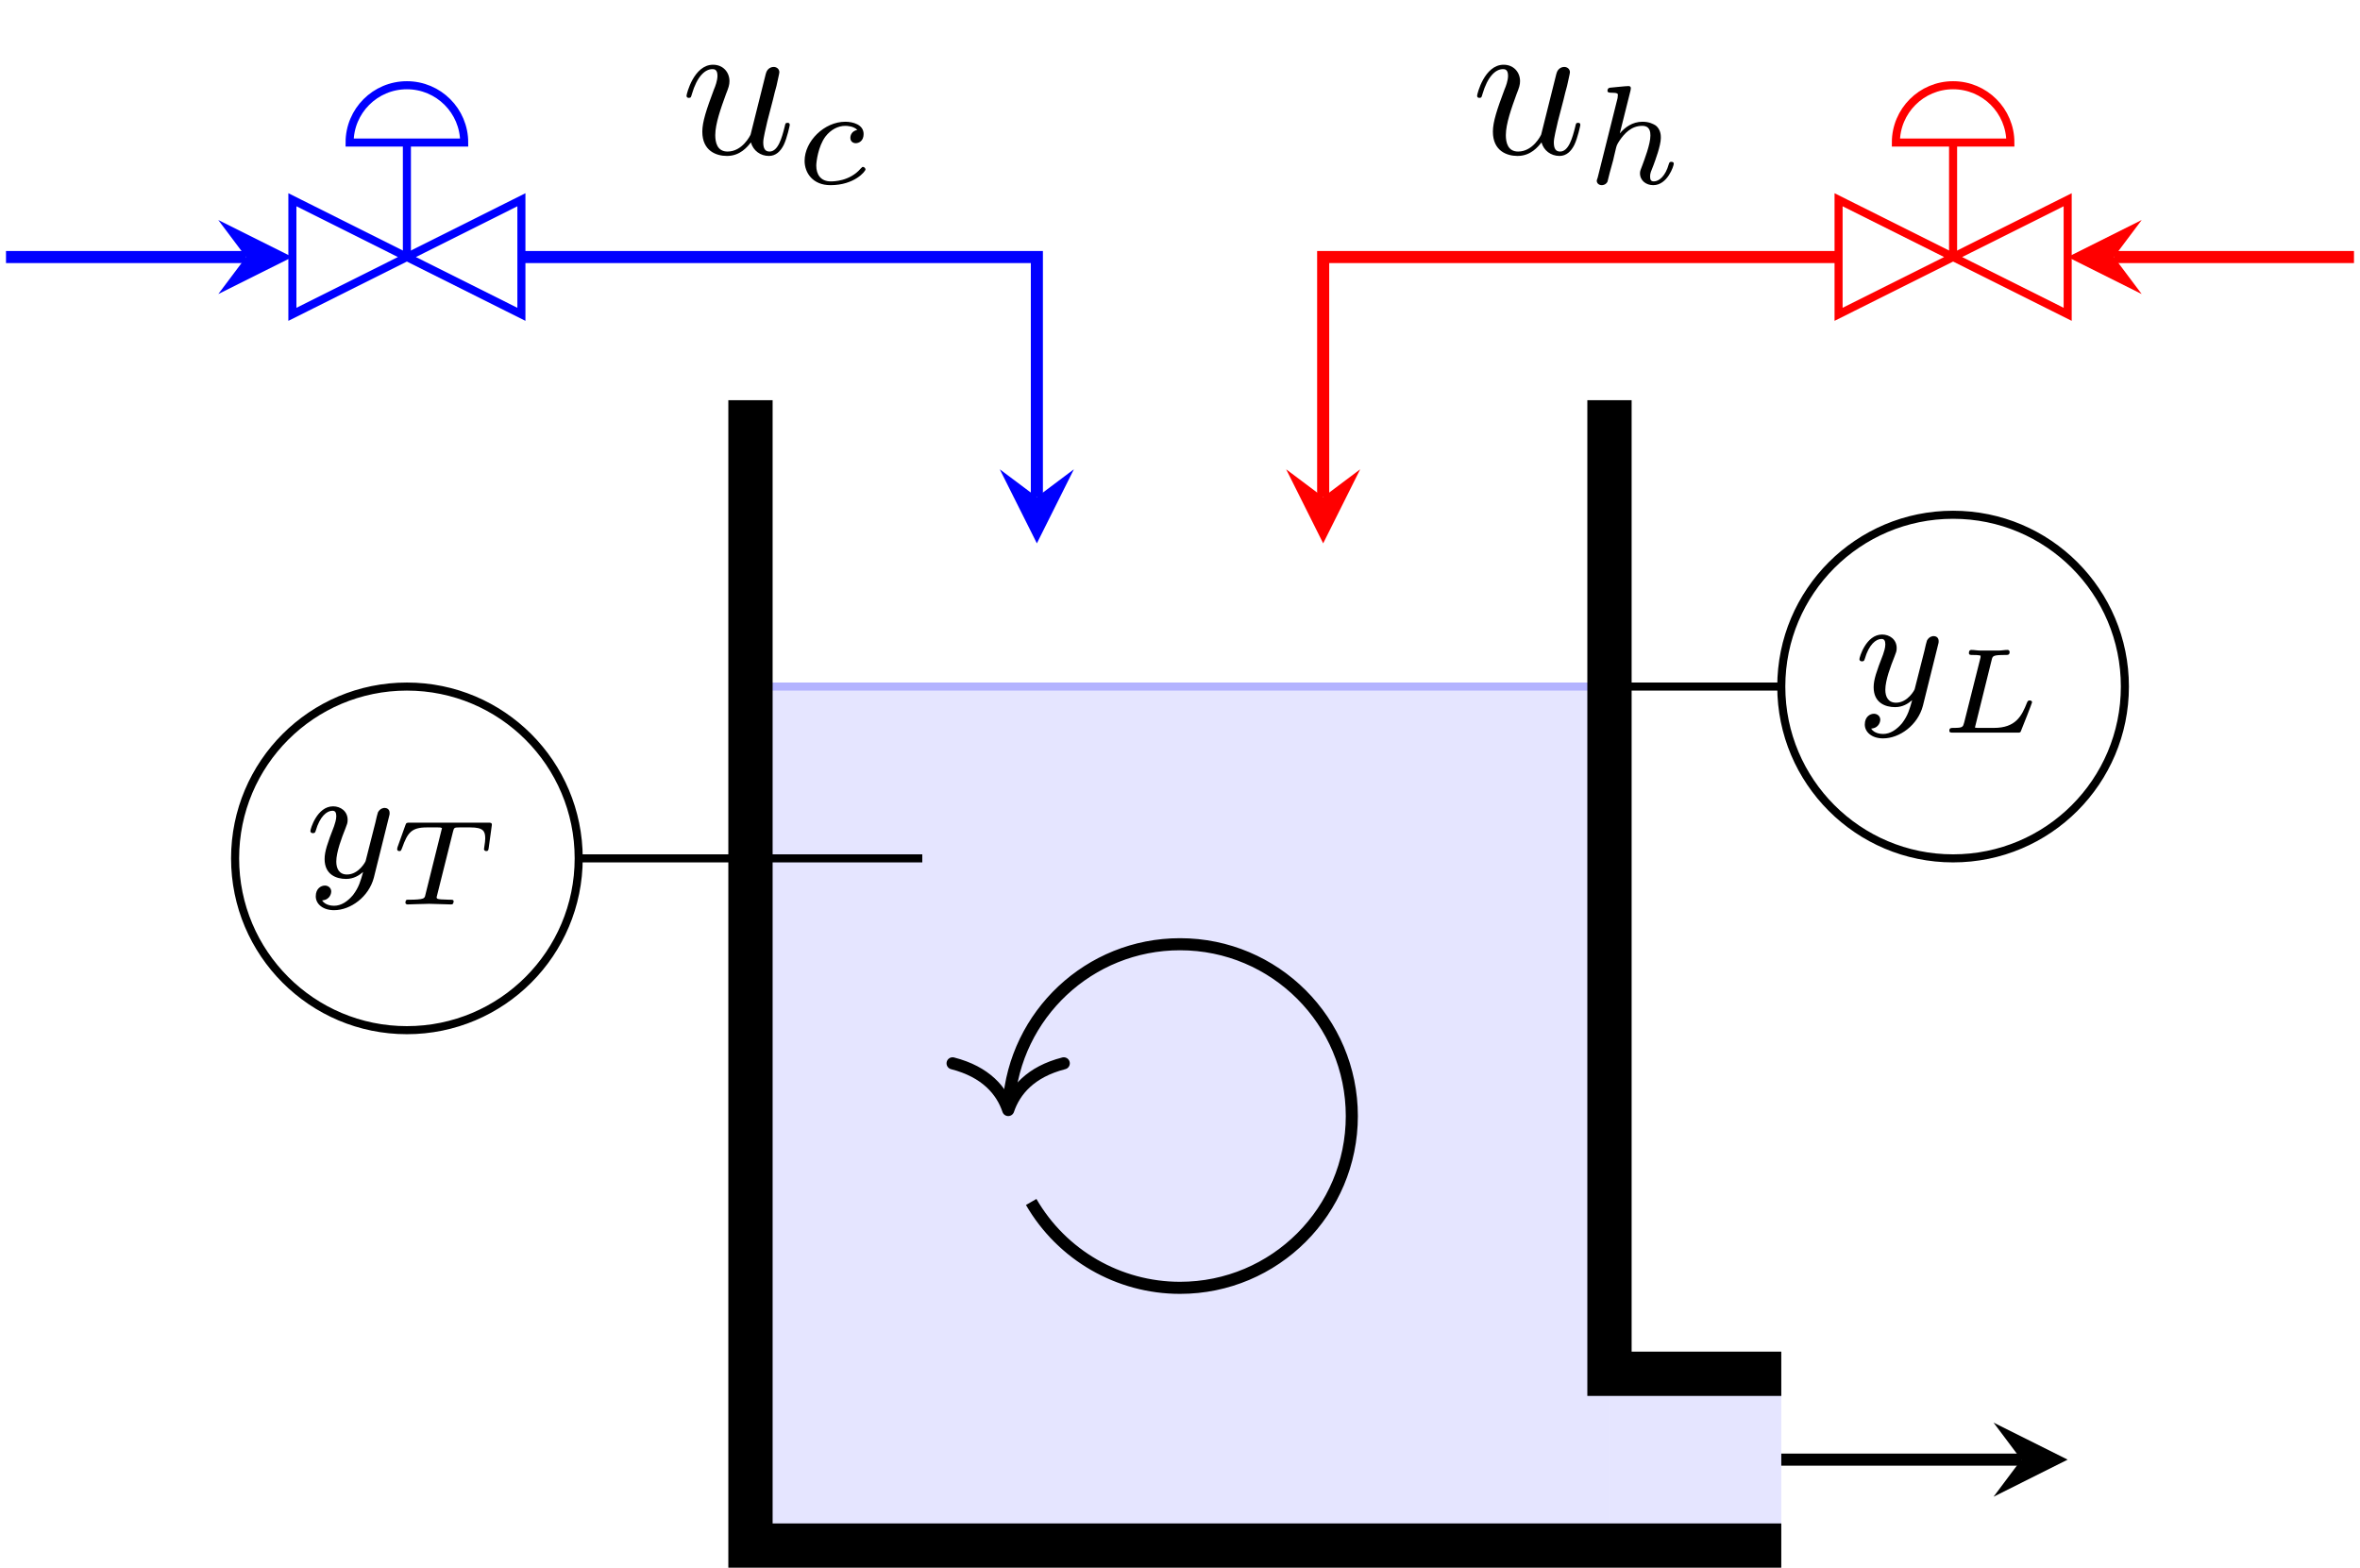
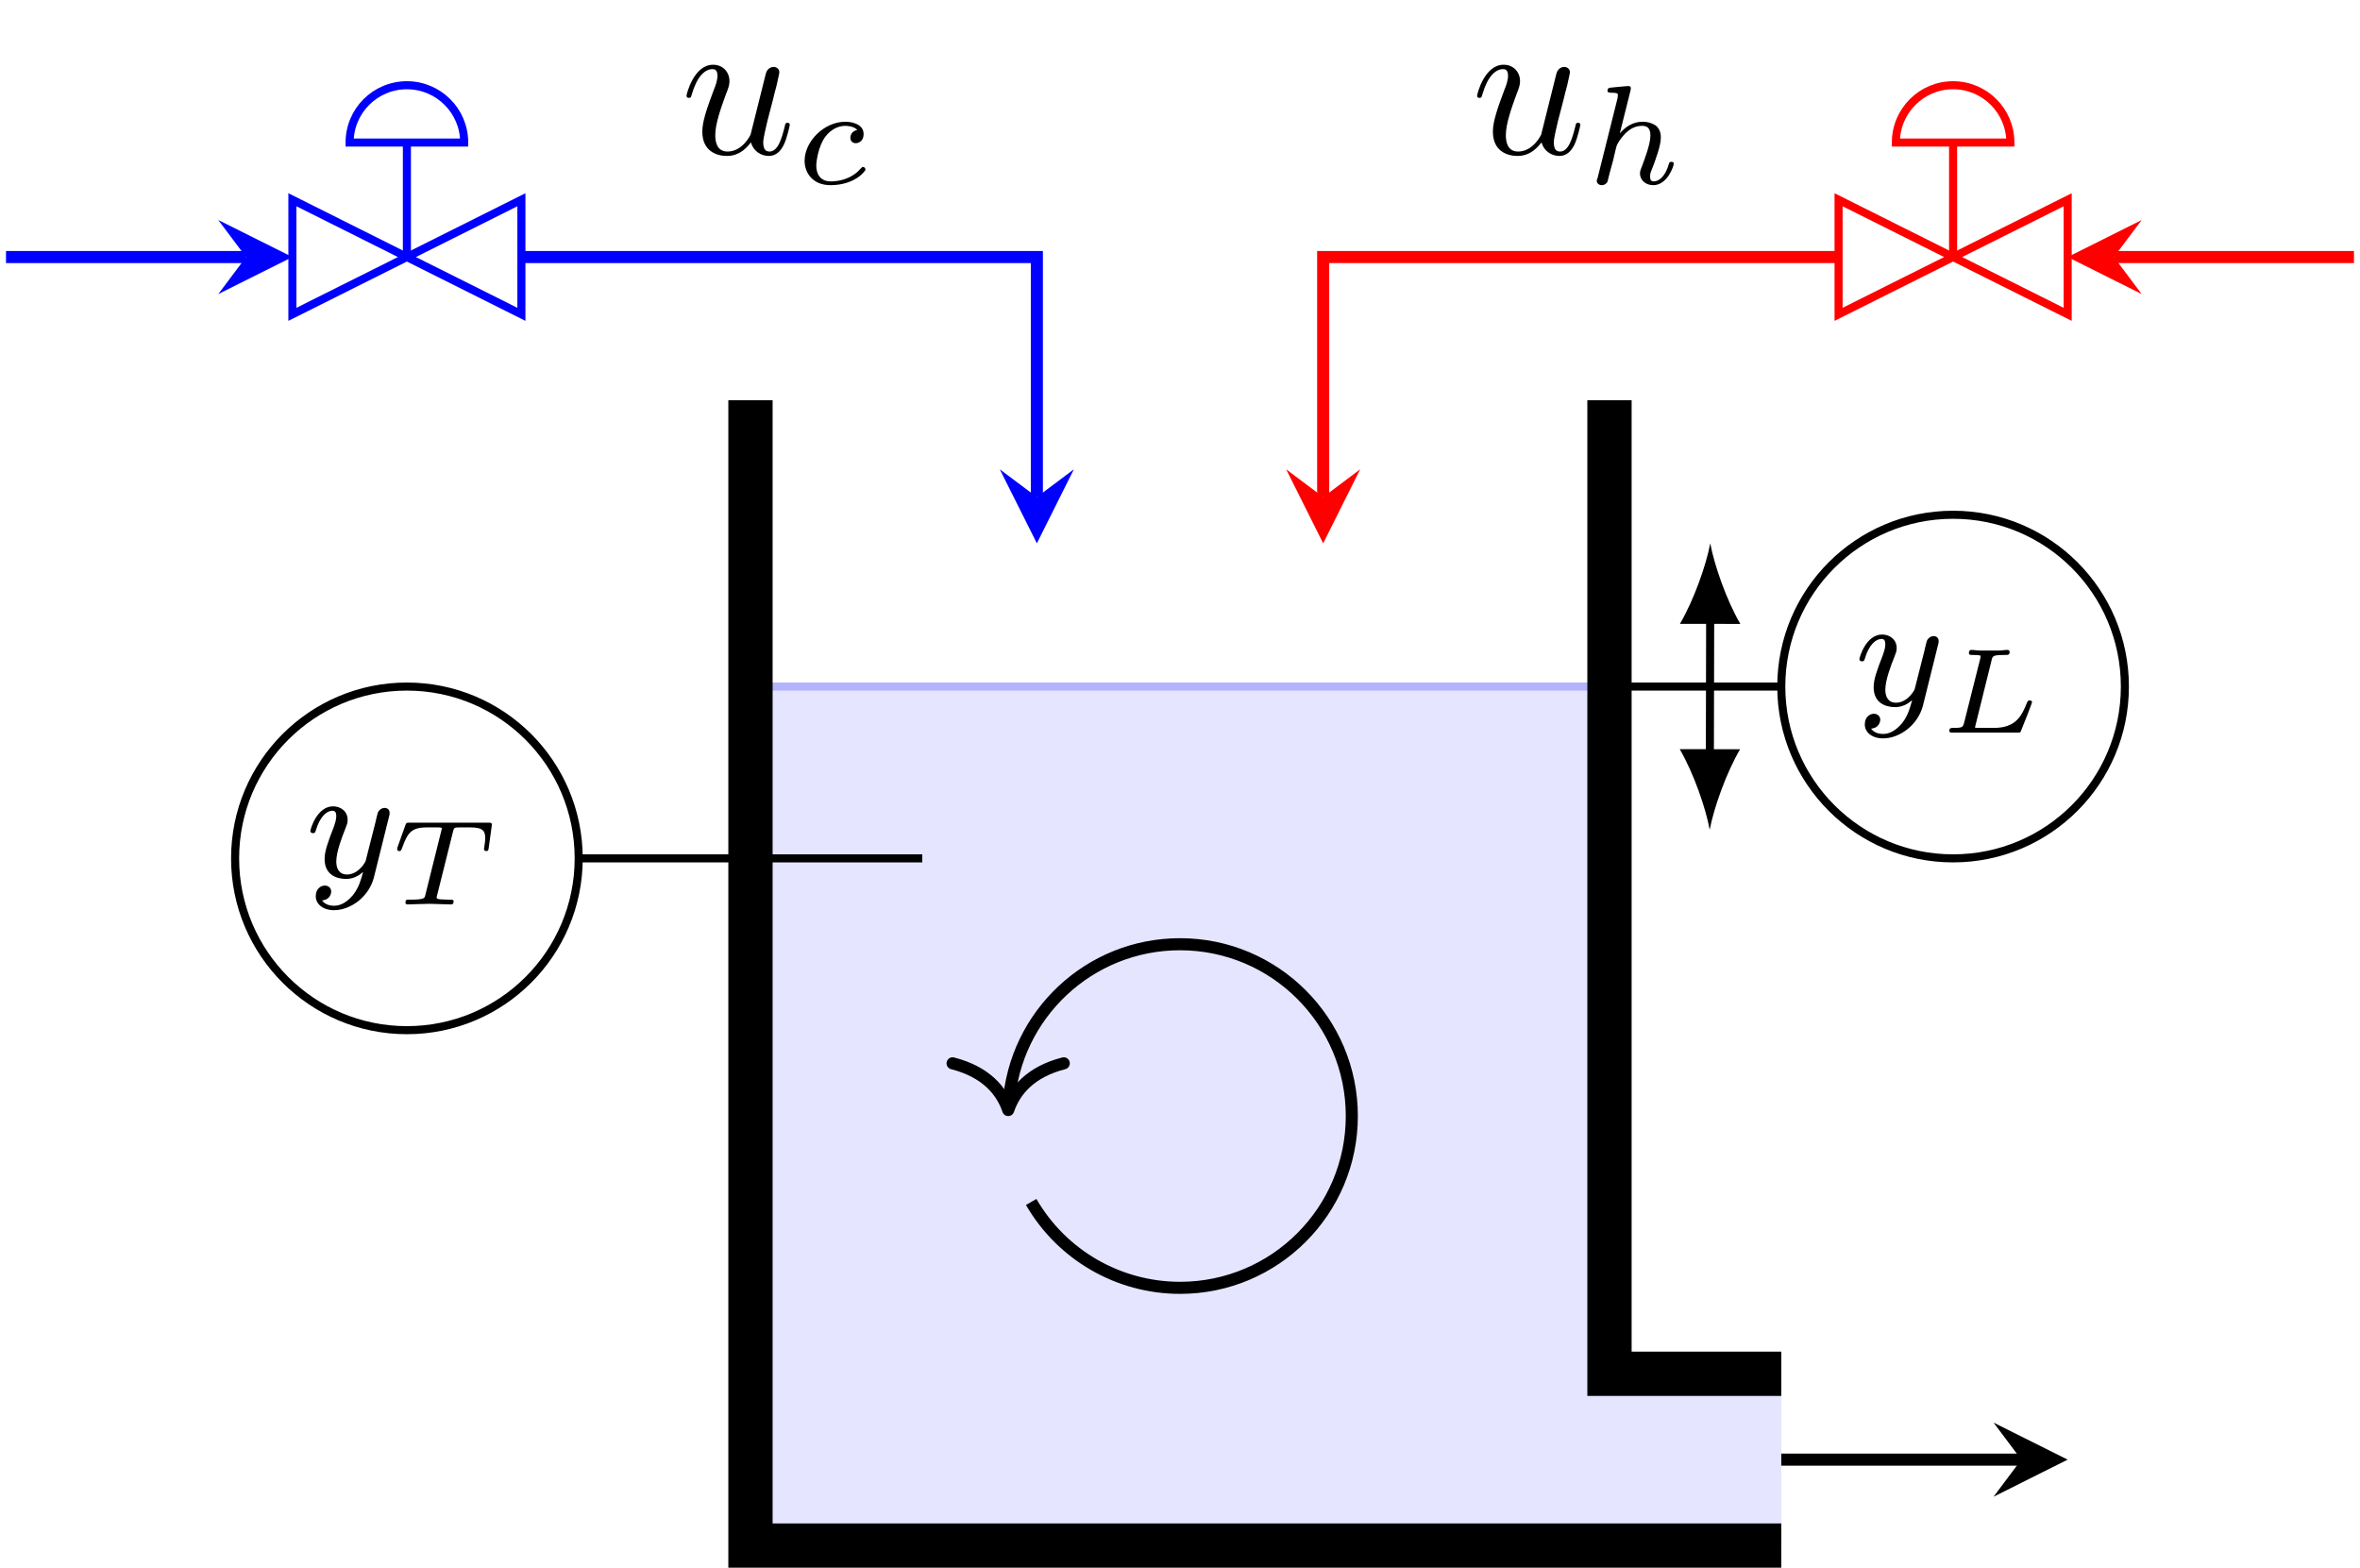
<svg xmlns="http://www.w3.org/2000/svg" xmlns:xlink="http://www.w3.org/1999/xlink" width="116.818pt" height="77.599pt" viewBox="0 0 116.818 77.599" version="1.1">
  <defs>
    <g>
      <symbol overflow="visible" id="glyph0-0">
        <path style="stroke:none;" d="" />
      </symbol>
      <symbol overflow="visible" id="glyph0-1">
        <path style="stroke:none;" d="M 4.125 -3 C 4.156 -3.109 4.156 -3.125 4.156 -3.188 C 4.156 -3.391 4 -3.438 3.906 -3.438 C 3.859 -3.438 3.688 -3.422 3.578 -3.219 C 3.562 -3.172 3.484 -2.891 3.453 -2.719 L 2.969 -0.812 C 2.969 -0.781 2.625 -0.141 2.047 -0.141 C 1.656 -0.141 1.516 -0.438 1.516 -0.781 C 1.516 -1.25 1.781 -1.953 1.969 -2.422 C 2.047 -2.625 2.078 -2.688 2.078 -2.844 C 2.078 -3.281 1.719 -3.516 1.359 -3.516 C 0.562 -3.516 0.234 -2.391 0.234 -2.297 C 0.234 -2.219 0.297 -2.188 0.359 -2.188 C 0.469 -2.188 0.469 -2.234 0.5 -2.312 C 0.703 -3.016 1.047 -3.297 1.328 -3.297 C 1.453 -3.297 1.516 -3.219 1.516 -3.031 C 1.516 -2.859 1.453 -2.672 1.406 -2.531 C 1.078 -1.688 0.938 -1.281 0.938 -0.906 C 0.938 -0.125 1.531 0.078 2 0.078 C 2.375 0.078 2.641 -0.094 2.844 -0.266 C 2.719 0.172 2.641 0.484 2.344 0.875 C 2.078 1.188 1.766 1.406 1.406 1.406 C 1.266 1.406 0.969 1.375 0.812 1.141 C 1.234 1.109 1.266 0.75 1.266 0.703 C 1.266 0.516 1.109 0.406 0.953 0.406 C 0.766 0.406 0.5 0.547 0.5 0.938 C 0.5 1.312 0.844 1.625 1.406 1.625 C 2.219 1.625 3.125 0.969 3.375 0.016 Z M 4.125 -3 " />
      </symbol>
      <symbol overflow="visible" id="glyph1-0">
        <path style="stroke:none;" d="" />
      </symbol>
      <symbol overflow="visible" id="glyph1-1">
        <path style="stroke:none;" d="M 3.109 -3.609 C 3.156 -3.797 3.172 -3.812 3.422 -3.812 L 3.969 -3.812 C 4.609 -3.812 4.703 -3.625 4.703 -3.266 C 4.703 -3.188 4.688 -3.031 4.656 -2.844 C 4.656 -2.828 4.641 -2.766 4.641 -2.734 C 4.641 -2.688 4.688 -2.641 4.75 -2.641 C 4.859 -2.641 4.859 -2.703 4.875 -2.797 L 5.031 -3.938 C 5.031 -4.047 4.969 -4.047 4.859 -4.047 L 0.969 -4.047 C 0.812 -4.047 0.797 -4.047 0.75 -3.922 L 0.359 -2.828 C 0.344 -2.766 0.344 -2.734 0.344 -2.734 C 0.344 -2.719 0.344 -2.641 0.453 -2.641 C 0.531 -2.641 0.531 -2.656 0.594 -2.812 C 0.859 -3.547 1.047 -3.812 1.812 -3.812 L 2.359 -3.812 C 2.484 -3.812 2.484 -3.812 2.562 -3.781 L 1.75 -0.516 C 1.719 -0.344 1.688 -0.297 1.516 -0.266 C 1.344 -0.234 1 -0.234 1 -0.234 C 0.844 -0.234 0.828 -0.234 0.797 -0.219 C 0.766 -0.203 0.75 -0.109 0.75 -0.078 C 0.75 -0.078 0.766 0 0.859 0 C 1.016 0 1.203 -0.016 1.359 -0.016 C 1.609 -0.016 1.766 -0.031 1.922 -0.031 C 2.094 -0.031 2.281 -0.016 2.453 -0.016 C 2.641 -0.016 2.828 0 3 0 C 3.047 0 3.094 0 3.109 -0.047 C 3.125 -0.062 3.141 -0.125 3.141 -0.156 C 3.125 -0.234 3.094 -0.234 2.906 -0.234 C 2.766 -0.234 2.641 -0.25 2.516 -0.25 C 2.375 -0.266 2.297 -0.266 2.297 -0.359 Z M 3.109 -3.609 " />
      </symbol>
      <symbol overflow="visible" id="glyph1-2">
        <path style="stroke:none;" d="M 2.594 -3.594 C 2.641 -3.797 2.656 -3.844 3.266 -3.844 C 3.406 -3.844 3.484 -3.844 3.484 -4 C 3.484 -4.016 3.469 -4.094 3.375 -4.094 C 3.234 -4.094 3.078 -4.062 2.938 -4.062 C 2.781 -4.062 2.609 -4.062 2.438 -4.062 C 2.297 -4.062 2.172 -4.062 2.031 -4.062 C 1.891 -4.062 1.734 -4.094 1.594 -4.094 C 1.562 -4.094 1.469 -4.094 1.469 -3.938 C 1.469 -3.844 1.547 -3.844 1.656 -3.844 C 1.766 -3.844 1.922 -3.844 2.047 -3.812 C 2.047 -3.75 2.047 -3.703 2.016 -3.609 L 1.234 -0.5 C 1.172 -0.281 1.172 -0.234 0.719 -0.234 C 0.578 -0.234 0.5 -0.234 0.5 -0.094 C 0.5 0 0.578 0 0.688 0 L 3.859 0 C 4.016 0 4.016 0 4.062 -0.125 C 4.125 -0.266 4.594 -1.469 4.594 -1.5 C 4.594 -1.562 4.547 -1.594 4.469 -1.594 C 4.406 -1.594 4.375 -1.562 4.344 -1.484 C 4.078 -0.812 3.781 -0.234 2.703 -0.234 L 1.969 -0.234 C 1.859 -0.234 1.844 -0.234 1.766 -0.25 Z M 2.594 -3.594 " />
      </symbol>
      <symbol overflow="visible" id="glyph2-0">
        <path style="stroke:none;" d="" />
      </symbol>
      <symbol overflow="visible" id="glyph2-1">
        <path style="stroke:none;" d="M 3.484 -0.562 C 3.594 -0.156 3.953 0.109 4.375 0.109 C 4.719 0.109 4.953 -0.125 5.109 -0.438 C 5.281 -0.797 5.406 -1.406 5.406 -1.422 C 5.406 -1.531 5.328 -1.531 5.297 -1.531 C 5.188 -1.531 5.188 -1.484 5.156 -1.344 C 5.016 -0.781 4.828 -0.109 4.406 -0.109 C 4.203 -0.109 4.094 -0.234 4.094 -0.562 C 4.094 -0.781 4.219 -1.25 4.297 -1.609 L 4.578 -2.688 C 4.609 -2.828 4.703 -3.203 4.75 -3.359 C 4.797 -3.594 4.891 -3.969 4.891 -4.031 C 4.891 -4.203 4.75 -4.297 4.609 -4.297 C 4.562 -4.297 4.297 -4.281 4.219 -3.953 C 4.031 -3.219 3.594 -1.469 3.469 -0.953 C 3.453 -0.906 3.062 -0.109 2.328 -0.109 C 1.812 -0.109 1.719 -0.562 1.719 -0.922 C 1.719 -1.484 2 -2.266 2.25 -2.953 C 2.375 -3.266 2.422 -3.406 2.422 -3.594 C 2.422 -4.031 2.109 -4.406 1.609 -4.406 C 0.656 -4.406 0.297 -2.953 0.297 -2.875 C 0.297 -2.766 0.391 -2.766 0.406 -2.766 C 0.516 -2.766 0.516 -2.797 0.562 -2.953 C 0.812 -3.812 1.203 -4.188 1.578 -4.188 C 1.672 -4.188 1.828 -4.172 1.828 -3.859 C 1.828 -3.625 1.719 -3.328 1.656 -3.188 C 1.281 -2.188 1.078 -1.578 1.078 -1.094 C 1.078 -0.141 1.766 0.109 2.297 0.109 C 2.953 0.109 3.312 -0.344 3.484 -0.562 Z M 3.484 -0.562 " />
      </symbol>
      <symbol overflow="visible" id="glyph3-0">
        <path style="stroke:none;" d="" />
      </symbol>
      <symbol overflow="visible" id="glyph3-1">
        <path style="stroke:none;" d="M 3.047 -2.672 C 2.797 -2.625 2.703 -2.438 2.703 -2.281 C 2.703 -2.094 2.844 -2.016 2.969 -2.016 C 3.125 -2.016 3.359 -2.125 3.359 -2.469 C 3.359 -2.938 2.828 -3.078 2.453 -3.078 C 1.406 -3.078 0.438 -2.109 0.438 -1.141 C 0.438 -0.547 0.844 0.062 1.719 0.062 C 2.906 0.062 3.453 -0.625 3.453 -0.719 C 3.453 -0.766 3.391 -0.844 3.328 -0.844 C 3.297 -0.844 3.281 -0.828 3.219 -0.766 C 2.672 -0.125 1.859 -0.125 1.734 -0.125 C 1.234 -0.125 1.016 -0.469 1.016 -0.906 C 1.016 -1.094 1.109 -1.859 1.469 -2.344 C 1.734 -2.688 2.094 -2.875 2.453 -2.875 C 2.547 -2.875 2.875 -2.859 3.047 -2.672 Z M 3.047 -2.672 " />
      </symbol>
      <symbol overflow="visible" id="glyph3-2">
        <path style="stroke:none;" d="M 2.188 -4.625 C 2.188 -4.641 2.203 -4.734 2.203 -4.734 C 2.203 -4.781 2.188 -4.844 2.094 -4.844 C 1.953 -4.844 1.375 -4.781 1.203 -4.766 C 1.156 -4.766 1.047 -4.75 1.047 -4.609 C 1.047 -4.516 1.156 -4.516 1.234 -4.516 C 1.562 -4.516 1.562 -4.453 1.562 -4.406 C 1.562 -4.359 1.547 -4.312 1.547 -4.25 L 0.562 -0.312 C 0.516 -0.188 0.516 -0.172 0.516 -0.156 C 0.516 -0.047 0.609 0.062 0.766 0.062 C 0.844 0.062 0.969 0.031 1.047 -0.109 C 1.062 -0.156 1.125 -0.406 1.156 -0.547 L 1.328 -1.172 C 1.344 -1.281 1.422 -1.547 1.438 -1.641 C 1.5 -1.906 1.5 -1.922 1.641 -2.141 C 1.875 -2.484 2.219 -2.875 2.766 -2.875 C 3.156 -2.875 3.172 -2.562 3.172 -2.391 C 3.172 -1.969 2.875 -1.203 2.766 -0.906 C 2.688 -0.703 2.656 -0.641 2.656 -0.531 C 2.656 -0.156 2.969 0.062 3.312 0.062 C 4.016 0.062 4.328 -0.891 4.328 -1 C 4.328 -1.094 4.234 -1.094 4.203 -1.094 C 4.109 -1.094 4.109 -1.047 4.078 -0.969 C 3.922 -0.406 3.609 -0.125 3.344 -0.125 C 3.188 -0.125 3.156 -0.219 3.156 -0.375 C 3.156 -0.531 3.203 -0.625 3.328 -0.938 C 3.406 -1.156 3.688 -1.891 3.688 -2.281 C 3.688 -2.391 3.688 -2.688 3.438 -2.891 C 3.312 -2.969 3.109 -3.078 2.781 -3.078 C 2.281 -3.078 1.906 -2.797 1.656 -2.5 Z M 2.188 -4.625 " />
      </symbol>
    </g>
    <clipPath id="clip1">
      <path d="M 36 18 L 90 18 L 90 77.598 L 36 77.598 Z M 36 18 " />
    </clipPath>
    <clipPath id="clip2">
      <path d="M 104 12 L 116.816 12 L 116.816 14 L 104 14 Z M 104 12 " />
    </clipPath>
  </defs>
  <g id="surface1">
    <path style=" stroke:none;fill-rule:nonzero;fill:rgb(89.999%,89.999%,100%);fill-opacity:1;" d="M 37.148 76.504 L 37.148 33.984 L 79.668 33.984 L 79.668 76.504 Z M 37.148 76.504 " />
    <path style=" stroke:none;fill-rule:nonzero;fill:rgb(89.999%,89.999%,100%);fill-opacity:1;" d="M 79.668 76.504 L 79.668 68 L 88.172 68 L 88.172 76.504 Z M 79.668 76.504 " />
    <path style="fill:none;stroke-width:0.399;stroke-linecap:butt;stroke-linejoin:miter;stroke:rgb(70%,70%,100%);stroke-opacity:1;stroke-miterlimit:10;" d="M -0.001 42.519 L 42.519 42.519 " transform="matrix(1,0,0,-1,37.149,76.503)" />
    <path style="fill:none;stroke-width:0.598;stroke-linecap:butt;stroke-linejoin:miter;stroke:rgb(0%,0%,0%);stroke-opacity:1;stroke-miterlimit:10;" d="M 12.777 21.858 C 13.085 26.276 16.765 29.765 21.261 29.765 C 25.956 29.765 29.765 25.956 29.765 21.261 C 29.765 16.562 25.956 12.757 21.261 12.757 C 18.222 12.757 15.414 14.378 13.894 17.007 " transform="matrix(1,0,0,-1,37.149,76.503)" />
    <path style="fill:none;stroke-width:0.598;stroke-linecap:round;stroke-linejoin:round;stroke:rgb(0%,0%,0%);stroke-opacity:1;stroke-miterlimit:10;" d="M -2.311 2.751 C -1.889 1.099 -0.948 0.322 0.001 0.001 C -0.948 -0.319 -1.889 -1.1 -2.311 -2.753 " transform="matrix(0,1,1,0,49.90495,54.94402)" />
    <g clip-path="url(#clip1)" clip-rule="nonzero">
      <path style="fill:none;stroke-width:2.192;stroke-linecap:butt;stroke-linejoin:miter;stroke:rgb(0%,0%,0%);stroke-opacity:1;stroke-miterlimit:10;" d="M -0.001 56.694 L -0.001 -0.001 L 51.023 -0.001 " transform="matrix(1,0,0,-1,37.149,76.503)" />
    </g>
    <path style="fill:none;stroke-width:2.192;stroke-linecap:butt;stroke-linejoin:miter;stroke:rgb(0%,0%,0%);stroke-opacity:1;stroke-miterlimit:10;" d="M 51.023 8.503 L 42.519 8.503 L 42.519 56.694 " transform="matrix(1,0,0,-1,37.149,76.503)" />
    <path style="fill:none;stroke-width:0.399;stroke-linecap:butt;stroke-linejoin:miter;stroke:rgb(0%,0%,0%);stroke-opacity:1;stroke-miterlimit:10;" d="M -8.504 34.015 C -8.504 38.714 -12.313 42.519 -17.008 42.519 C -21.704 42.519 -25.512 38.714 -25.512 34.015 C -25.512 29.319 -21.704 25.511 -17.008 25.511 C -12.313 25.511 -8.504 29.319 -8.504 34.015 Z M -8.504 34.015 " transform="matrix(1,0,0,-1,37.149,76.503)" />
    <g style="fill:rgb(0%,0%,0%);fill-opacity:1;">
      <use xlink:href="#glyph0-1" x="15.13" y="43.428" />
    </g>
    <g style="fill:rgb(0%,0%,0%);fill-opacity:1;">
      <use xlink:href="#glyph1-1" x="19.316" y="44.768" />
    </g>
    <path style="fill:none;stroke-width:0.399;stroke-linecap:butt;stroke-linejoin:miter;stroke:rgb(0%,0%,0%);stroke-opacity:1;stroke-miterlimit:10;" d="M 68.031 42.519 C 68.031 47.218 64.226 51.023 59.527 51.023 C 54.831 51.023 51.023 47.218 51.023 42.519 C 51.023 37.823 54.831 34.015 59.527 34.015 C 64.226 34.015 68.031 37.823 68.031 42.519 Z M 68.031 42.519 " transform="matrix(1,0,0,-1,37.149,76.503)" />
    <g style="fill:rgb(0%,0%,0%);fill-opacity:1;">
      <use xlink:href="#glyph0-1" x="91.806" y="34.924" />
    </g>
    <g style="fill:rgb(0%,0%,0%);fill-opacity:1;">
      <use xlink:href="#glyph1-2" x="95.991" y="36.264" />
    </g>
+     <path style="fill:none;stroke-width:0.399;stroke-linecap:butt;stroke-linejoin:miter;stroke:rgb(0%,0%,0%);stroke-opacity:1;stroke-miterlimit:10;" d="M 47.488 39.019 L 47.503 46.019 " transform="matrix(1,0,0,-1,37.149,76.503)" />
+     <path style=" stroke:none;fill-rule:nonzero;fill:rgb(0%,0%,0%);fill-opacity:1;" d="M 84.629 41.07 C 84.832 40.008 85.434 38.281 86.133 37.086 L 83.145 37.082 C 83.84 38.277 84.434 40.008 84.629 41.07 " />
+     <path style=" stroke:none;fill-rule:nonzero;fill:rgb(0%,0%,0%);fill-opacity:1;" d="M 84.656 26.895 C 84.457 27.957 83.855 29.684 83.156 30.879 L 86.145 30.883 C 85.449 29.688 84.855 27.961 84.656 26.895 " />
    <path style="fill:none;stroke-width:0.399;stroke-linecap:butt;stroke-linejoin:miter;stroke:rgb(0%,0%,0%);stroke-opacity:1;stroke-miterlimit:10;" d="M -8.504 34.015 L 8.503 34.015 " transform="matrix(1,0,0,-1,37.149,76.503)" />
    <path style="fill:none;stroke-width:0.399;stroke-linecap:butt;stroke-linejoin:miter;stroke:rgb(0%,0%,0%);stroke-opacity:1;stroke-miterlimit:10;" d="M 51.023 42.519 L 42.519 42.519 " transform="matrix(1,0,0,-1,37.149,76.503)" />
    <path style="fill:none;stroke-width:0.399;stroke-linecap:butt;stroke-linejoin:miter;stroke:rgb(0%,0%,100%);stroke-opacity:1;stroke-miterlimit:10;" d="M -22.676 60.944 L -22.676 66.616 L -11.34 60.944 L -11.34 66.616 Z M -22.676 60.944 " transform="matrix(1,0,0,-1,37.149,76.503)" />
    <path style="fill:none;stroke-width:0.399;stroke-linecap:butt;stroke-linejoin:miter;stroke:rgb(0%,0%,100%);stroke-opacity:1;stroke-miterlimit:10;" d="M -17.008 63.78 L -17.008 69.448 M -14.172 69.448 C -14.172 71.015 -15.442 72.284 -17.008 72.284 C -18.575 72.284 -19.844 71.015 -19.844 69.448 Z M -14.172 69.448 " transform="matrix(1,0,0,-1,37.149,76.503)" />
    <path style="fill:none;stroke-width:0.399;stroke-linecap:butt;stroke-linejoin:miter;stroke:rgb(100%,0%,0%);stroke-opacity:1;stroke-miterlimit:10;" d="M 53.859 60.944 L 53.859 66.616 L 65.199 60.944 L 65.199 66.616 Z M 53.859 60.944 " transform="matrix(1,0,0,-1,37.149,76.503)" />
    <path style="fill:none;stroke-width:0.399;stroke-linecap:butt;stroke-linejoin:miter;stroke:rgb(100%,0%,0%);stroke-opacity:1;stroke-miterlimit:10;" d="M 59.527 63.78 L 59.527 69.448 M 62.363 69.448 C 62.363 71.015 61.093 72.284 59.527 72.284 C 57.964 72.284 56.695 71.015 56.695 69.448 Z M 62.363 69.448 " transform="matrix(1,0,0,-1,37.149,76.503)" />
    <path style="fill:none;stroke-width:0.598;stroke-linecap:butt;stroke-linejoin:miter;stroke:rgb(0%,0%,100%);stroke-opacity:1;stroke-miterlimit:10;" d="M -11.34 63.78 L 14.175 63.78 L 14.175 51.898 " transform="matrix(1,0,0,-1,37.149,76.503)" />
    <path style=" stroke:none;fill-rule:nonzero;fill:rgb(0%,0%,100%);fill-opacity:1;" d="M 51.324 26.895 L 53.156 23.23 L 51.324 24.605 L 49.488 23.23 " />
    <g style="fill:rgb(0%,0%,0%);fill-opacity:1;">
      <use xlink:href="#glyph2-1" x="33.686" y="7.61" />
    </g>
    <g style="fill:rgb(0%,0%,0%);fill-opacity:1;">
      <use xlink:href="#glyph3-1" x="39.389" y="9.104" />
    </g>
    <path style="fill:none;stroke-width:0.598;stroke-linecap:butt;stroke-linejoin:miter;stroke:rgb(100%,0%,0%);stroke-opacity:1;stroke-miterlimit:10;" d="M 53.859 63.78 L 28.347 63.78 L 28.347 51.898 " transform="matrix(1,0,0,-1,37.149,76.503)" />
    <path style=" stroke:none;fill-rule:nonzero;fill:rgb(100%,0%,0%);fill-opacity:1;" d="M 65.496 26.895 L 67.328 23.23 L 65.496 24.605 L 63.664 23.23 " />
    <g style="fill:rgb(0%,0%,0%);fill-opacity:1;">
      <use xlink:href="#glyph2-1" x="72.819" y="7.61" />
    </g>
    <g style="fill:rgb(0%,0%,0%);fill-opacity:1;">
      <use xlink:href="#glyph3-2" x="78.522" y="9.104" />
    </g>
    <path style="fill:none;stroke-width:0.598;stroke-linecap:butt;stroke-linejoin:miter;stroke:rgb(0%,0%,100%);stroke-opacity:1;stroke-miterlimit:10;" d="M -36.852 63.78 L -24.969 63.78 " transform="matrix(1,0,0,-1,37.149,76.503)" />
    <path style=" stroke:none;fill-rule:nonzero;fill:rgb(0%,0%,100%);fill-opacity:1;" d="M 14.473 12.723 L 10.805 10.891 L 12.18 12.723 L 10.805 14.555 " />
    <g clip-path="url(#clip2)" clip-rule="nonzero">
      <path style="fill:none;stroke-width:0.598;stroke-linecap:butt;stroke-linejoin:miter;stroke:rgb(100%,0%,0%);stroke-opacity:1;stroke-miterlimit:10;" d="M 79.371 63.78 L 67.488 63.78 " transform="matrix(1,0,0,-1,37.149,76.503)" />
    </g>
    <path style=" stroke:none;fill-rule:nonzero;fill:rgb(100%,0%,0%);fill-opacity:1;" d="M 102.348 12.723 L 106.012 14.555 L 104.637 12.723 L 106.012 10.891 " />
    <path style="fill:none;stroke-width:0.598;stroke-linecap:butt;stroke-linejoin:miter;stroke:rgb(0%,0%,0%);stroke-opacity:1;stroke-miterlimit:10;" d="M 51.023 4.253 L 62.906 4.253 " transform="matrix(1,0,0,-1,37.149,76.503)" />
    <path style=" stroke:none;fill-rule:nonzero;fill:rgb(0%,0%,0%);fill-opacity:1;" d="M 102.348 72.25 L 98.68 70.418 L 100.055 72.25 L 98.68 74.086 " />
  </g>
</svg>
